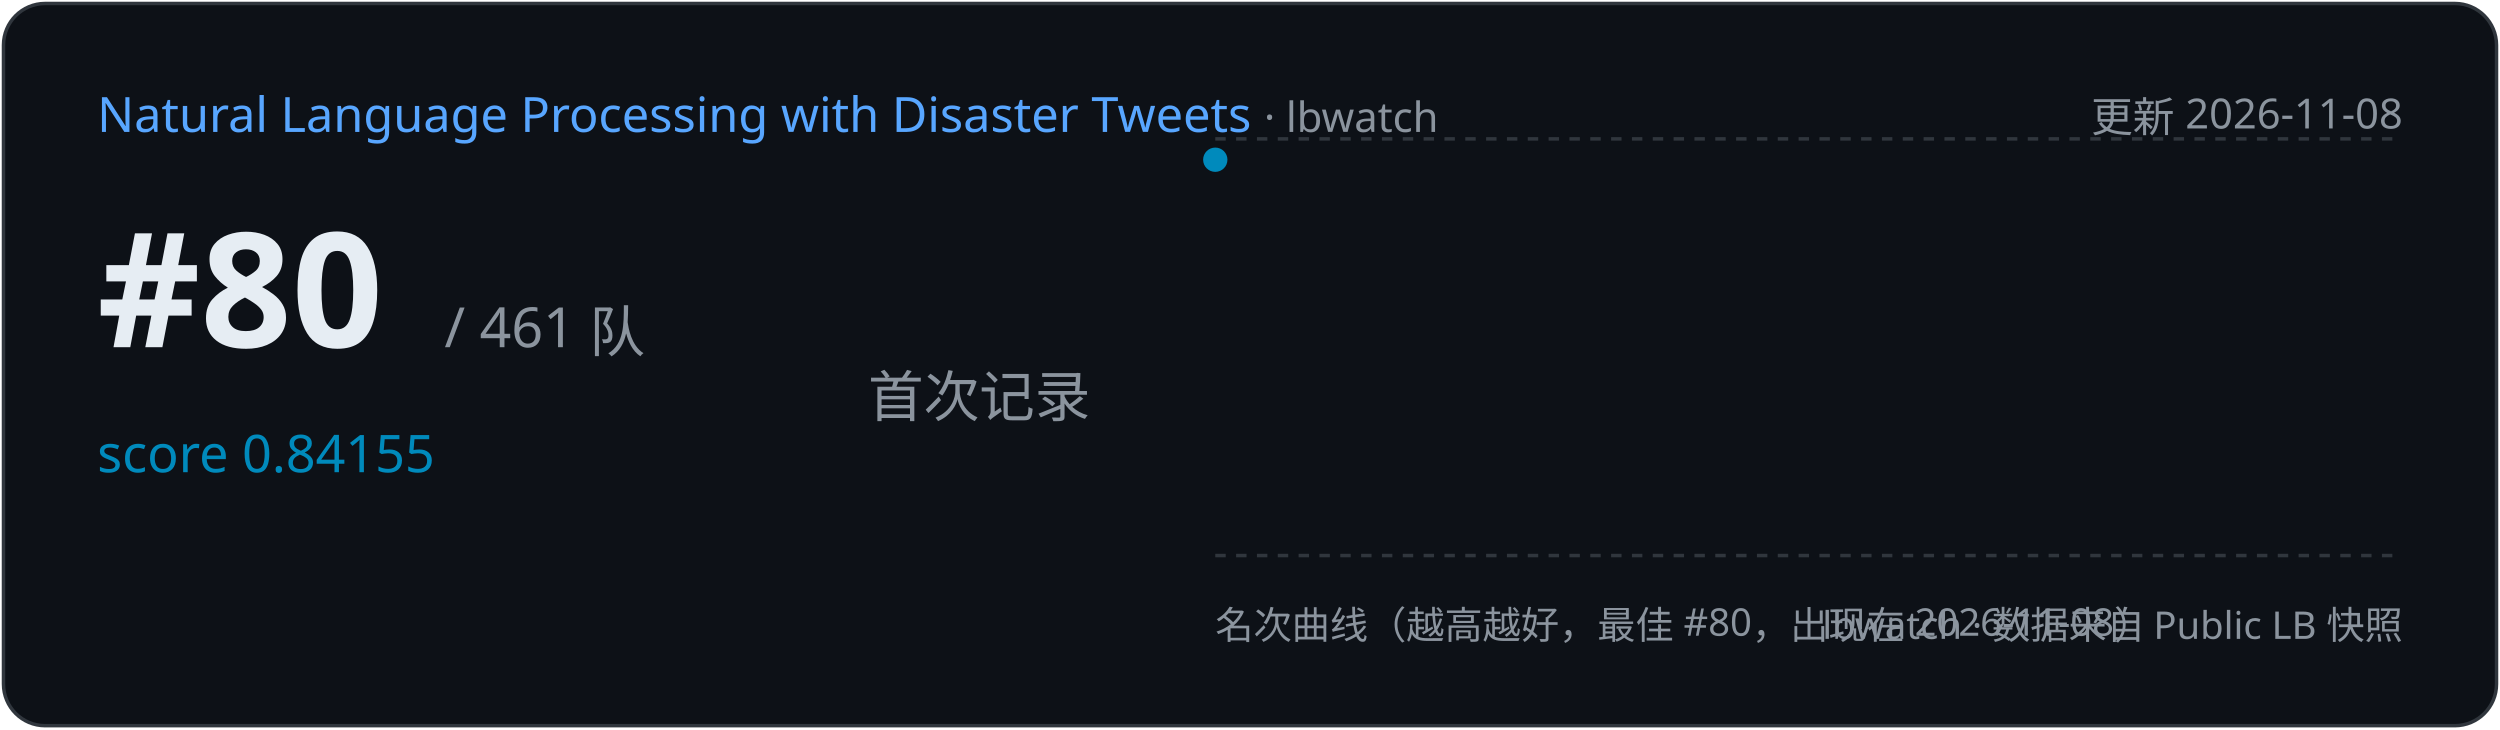
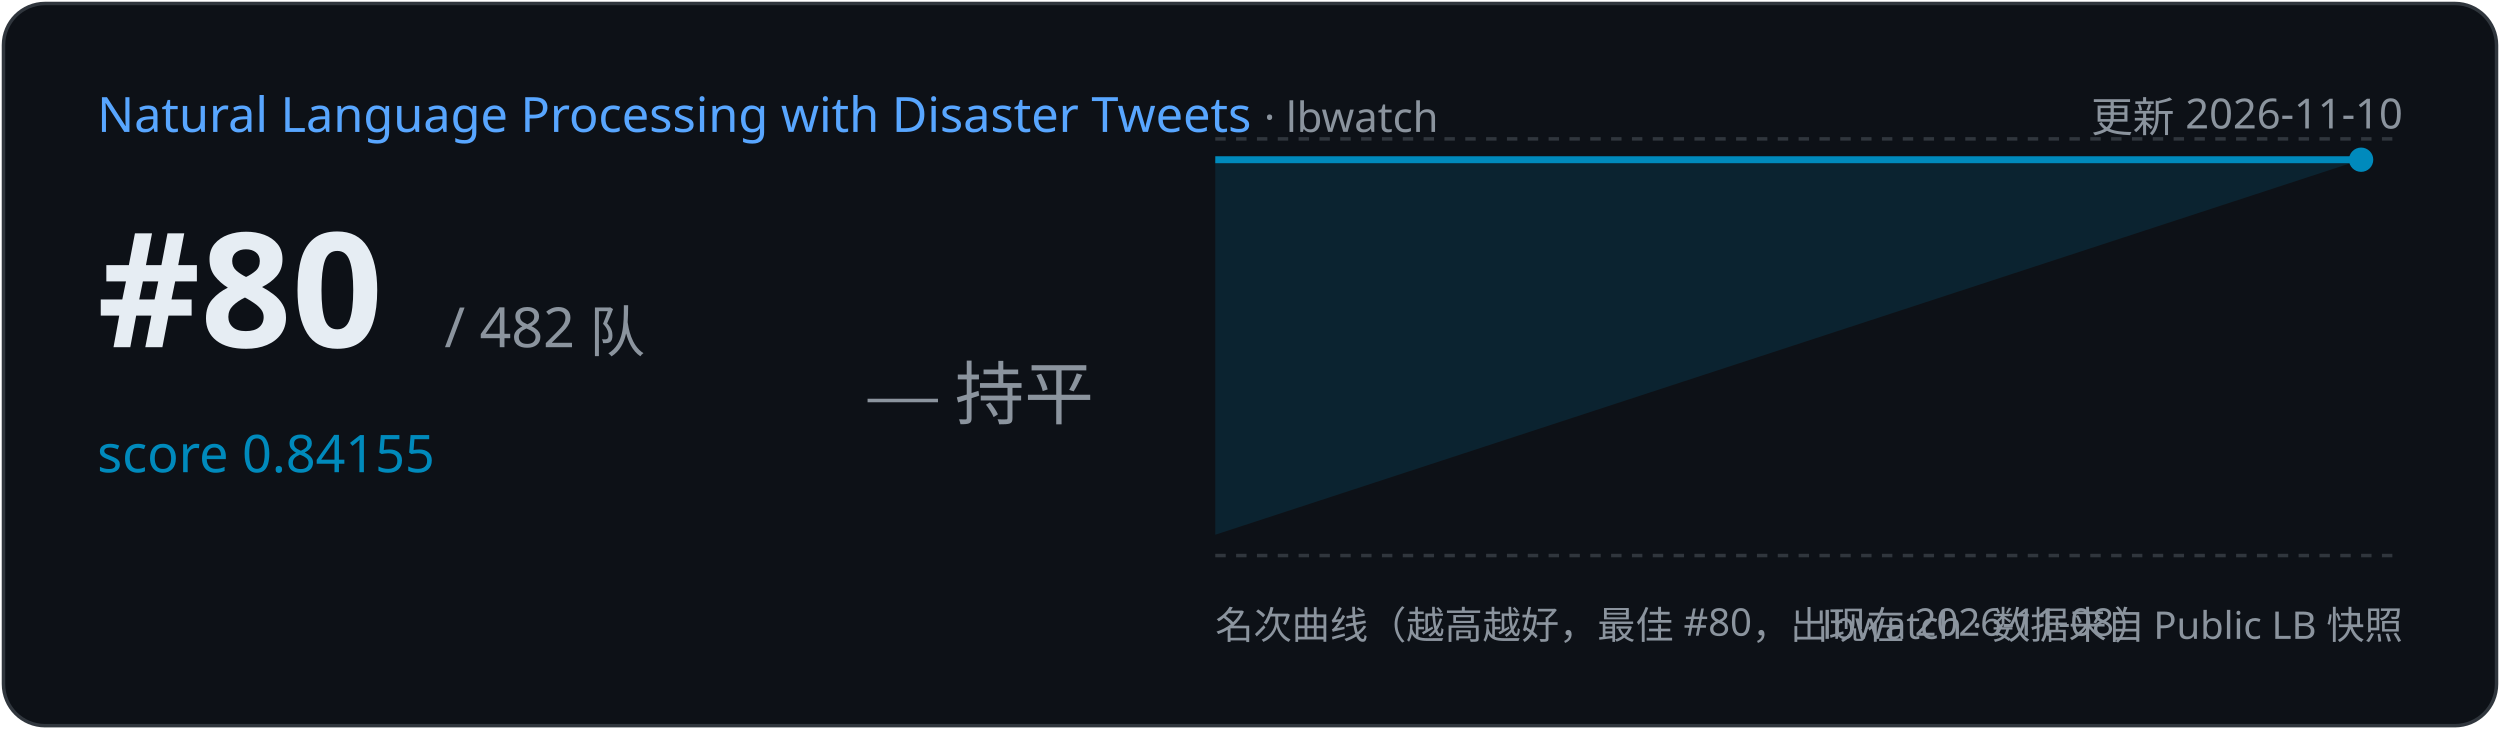
<svg xmlns="http://www.w3.org/2000/svg" width="720" height="210" viewBox="0 0 720 210">
  <rect x="1" y="1" width="718" height="208" rx="12" fill="#0d1117" stroke="#30363d" />
  <text x="28" y="38" font-family="Segoe UI,sans-serif" font-size="14" fill="#58a6ff">Natural Language Processing with Disaster Tweets
    <tspan fill="#8b949e" font-size="12"> · lbwatch</tspan>
  </text>
-   <text x="692" y="38" text-anchor="end" font-family="Segoe UI,sans-serif" font-size="12" fill="#8b949e">更新 2026-11-08</text>
+   <text x="692" y="38" text-anchor="end" font-family="Segoe UI,sans-serif" font-size="12" fill="#8b949e">更新 2026-11-10</text>
  <text x="28" y="100" font-family="Segoe UI,sans-serif" font-size="46" font-weight="700" fill="#e6edf3">#80</text>
-   <text x="128" y="100" font-family="Segoe UI,sans-serif" font-size="16" fill="#8b949e">/ 461 队</text>
+   <text x="128" y="100" font-family="Segoe UI,sans-serif" font-size="16" fill="#8b949e">/ 482 队</text>
  <text x="28" y="136" font-family="Segoe UI,sans-serif" font-size="15" fill="#008ABC">score 0.84155</text>
-   <text x="250" y="120" font-size="16" fill="#8b949e">首次记录</text>
+   <text x="250" y="120" font-size="20" fill="#8b949e">— 持平</text>
  <line x1="350" y1="40" x2="692" y2="40" stroke="#30363d" stroke-dasharray="3 3" />
  <line x1="350" y1="160" x2="692" y2="160" stroke="#30363d" stroke-dasharray="3 3" />
-   <polyline points="350.0,46.0" fill="none" stroke="#008ABC" stroke-width="2" />
-   <circle cx="350.0" cy="46.0" r="3.5" fill="#008ABC" />
+   <path d="M350.0,46.0 L680.0,46.0 L680.0,46.0 L350.0,154 Z" fill="#008ABC" opacity="0.15" />
+   <polyline points="350.0,46.0 680.0,46.0" fill="none" stroke="#008ABC" stroke-width="2" />
+   <circle cx="680.0" cy="46.0" r="3.5" fill="#008ABC" />
  <text x="350" y="184" font-family="Segoe UI,sans-serif" font-size="11" fill="#8b949e">名次曲线（越高越好，最佳 #80，出现在 2026-11-08）</text>
  <text x="692" y="184" text-anchor="end" font-family="Segoe UI,sans-serif" font-size="11" fill="#8b949e">lbwatch · 数据来自 Public LB 快照</text>
</svg>
